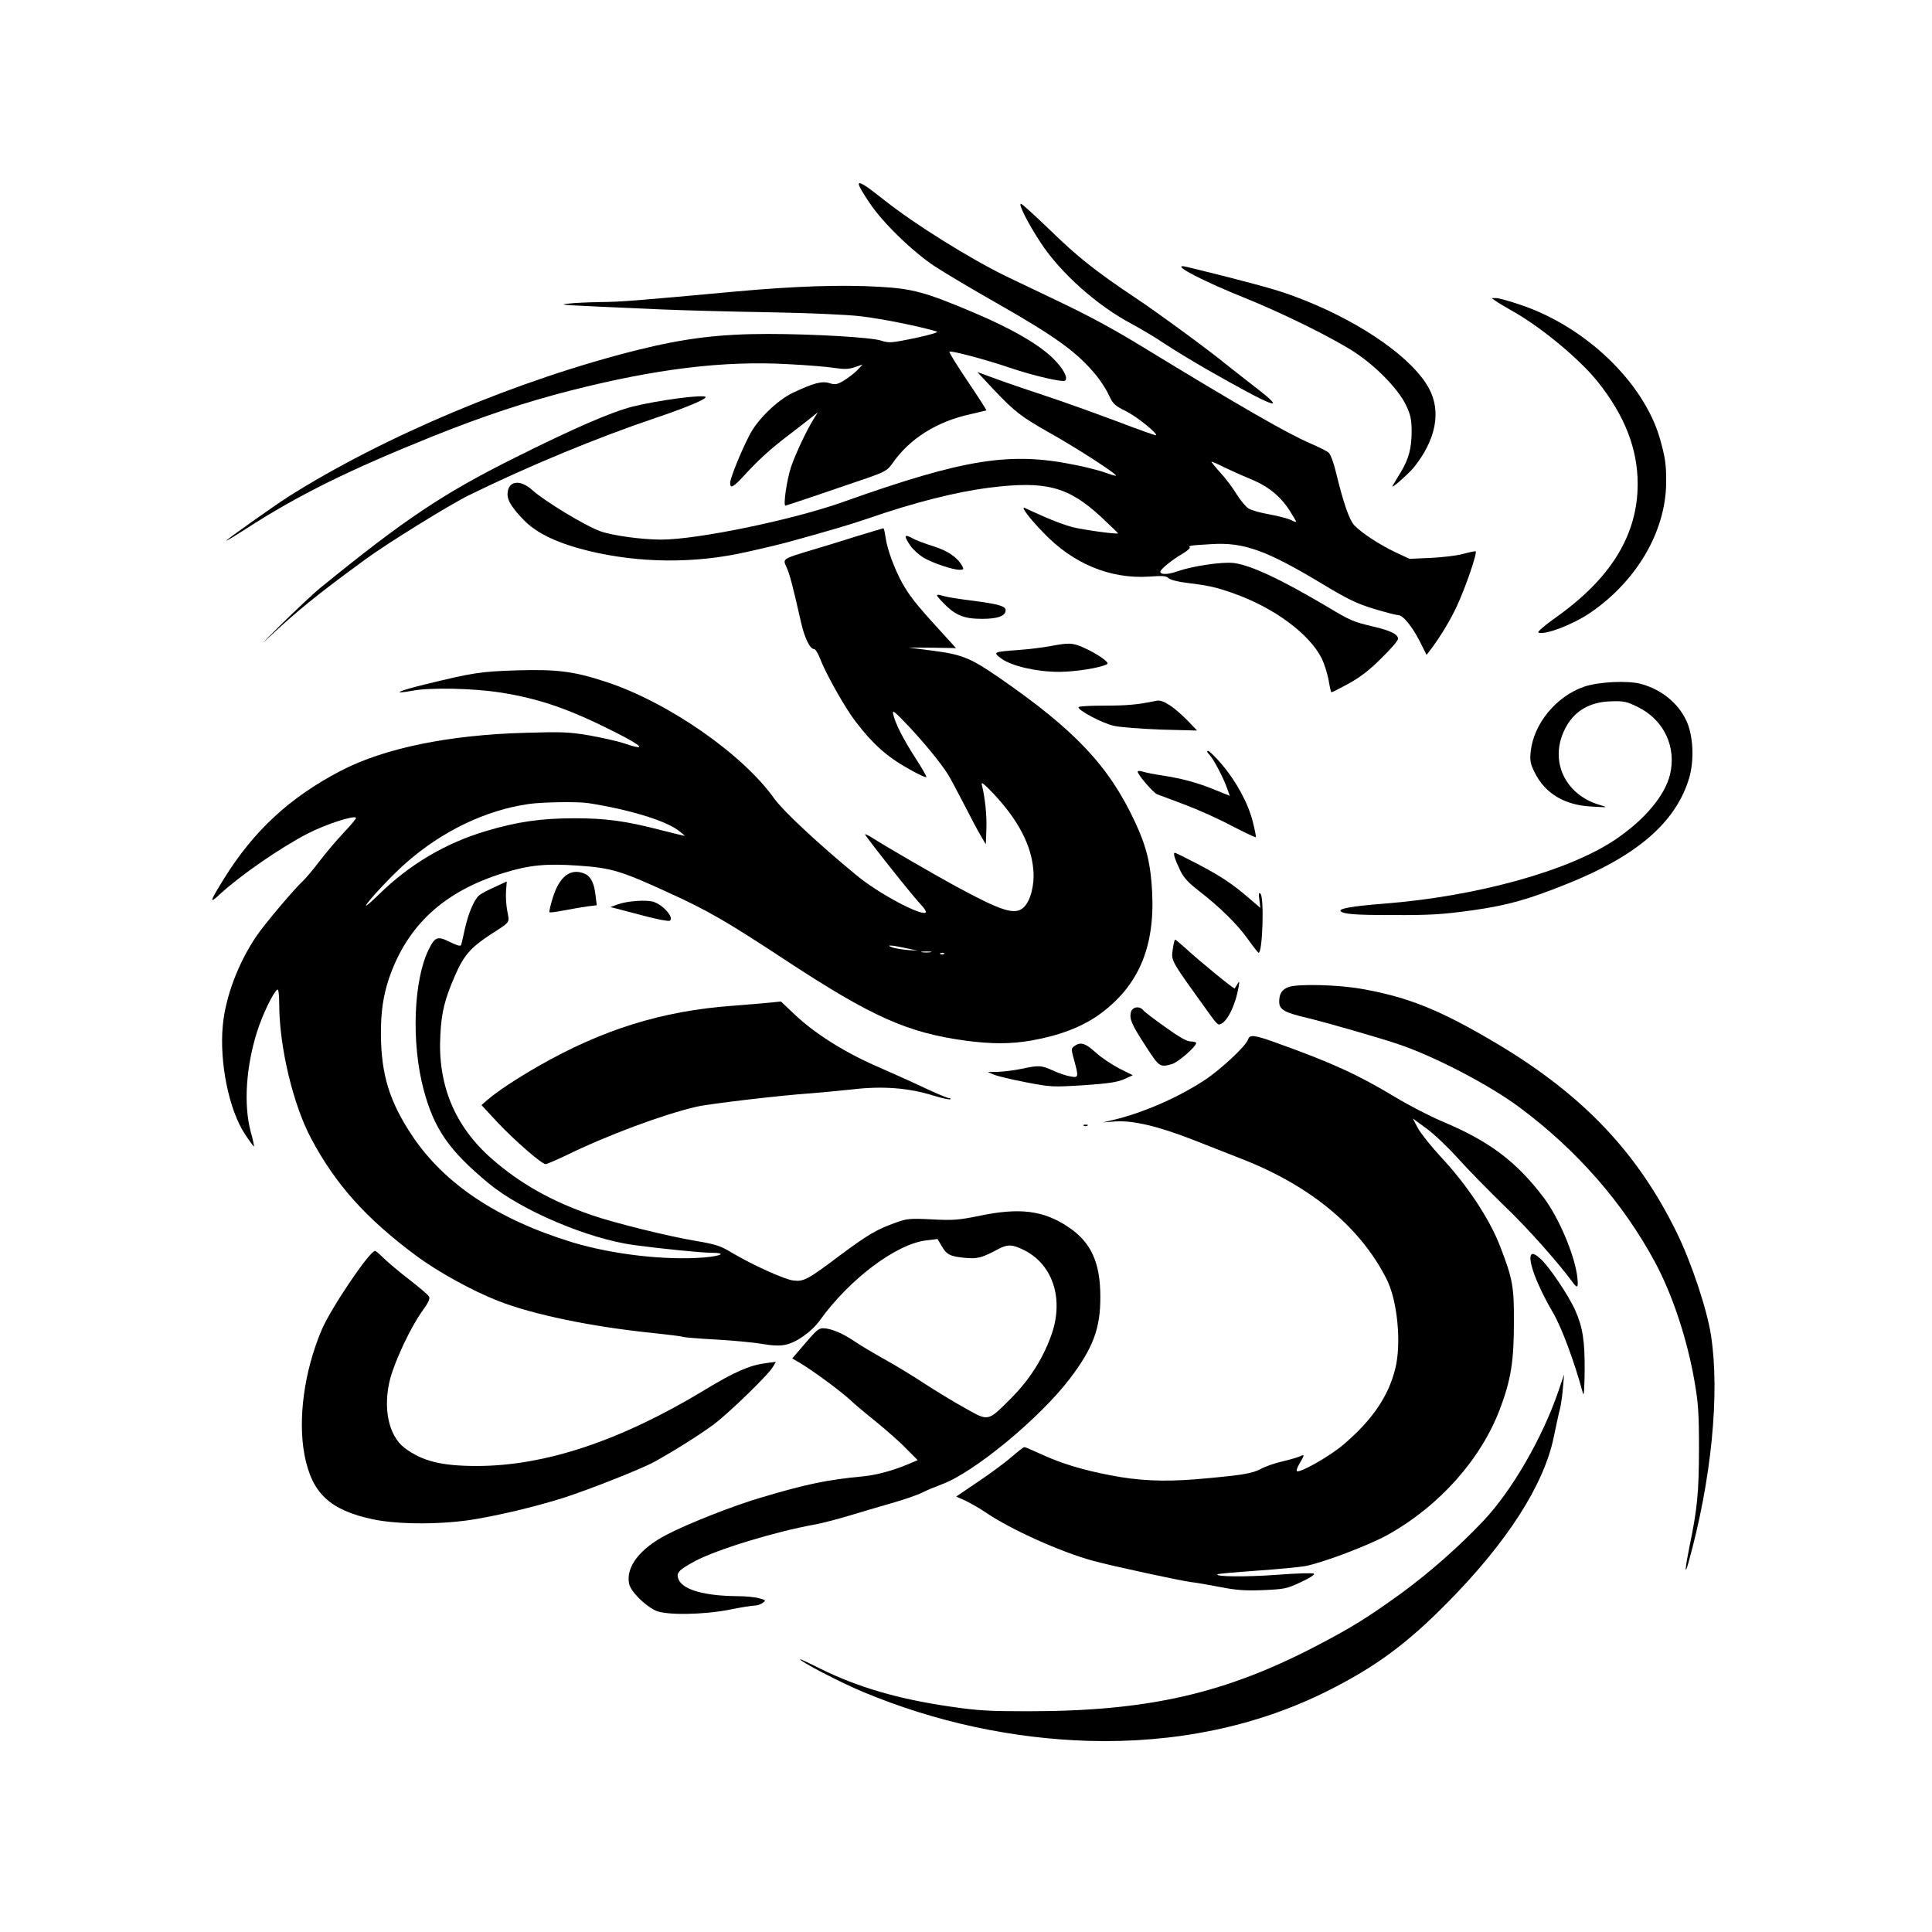
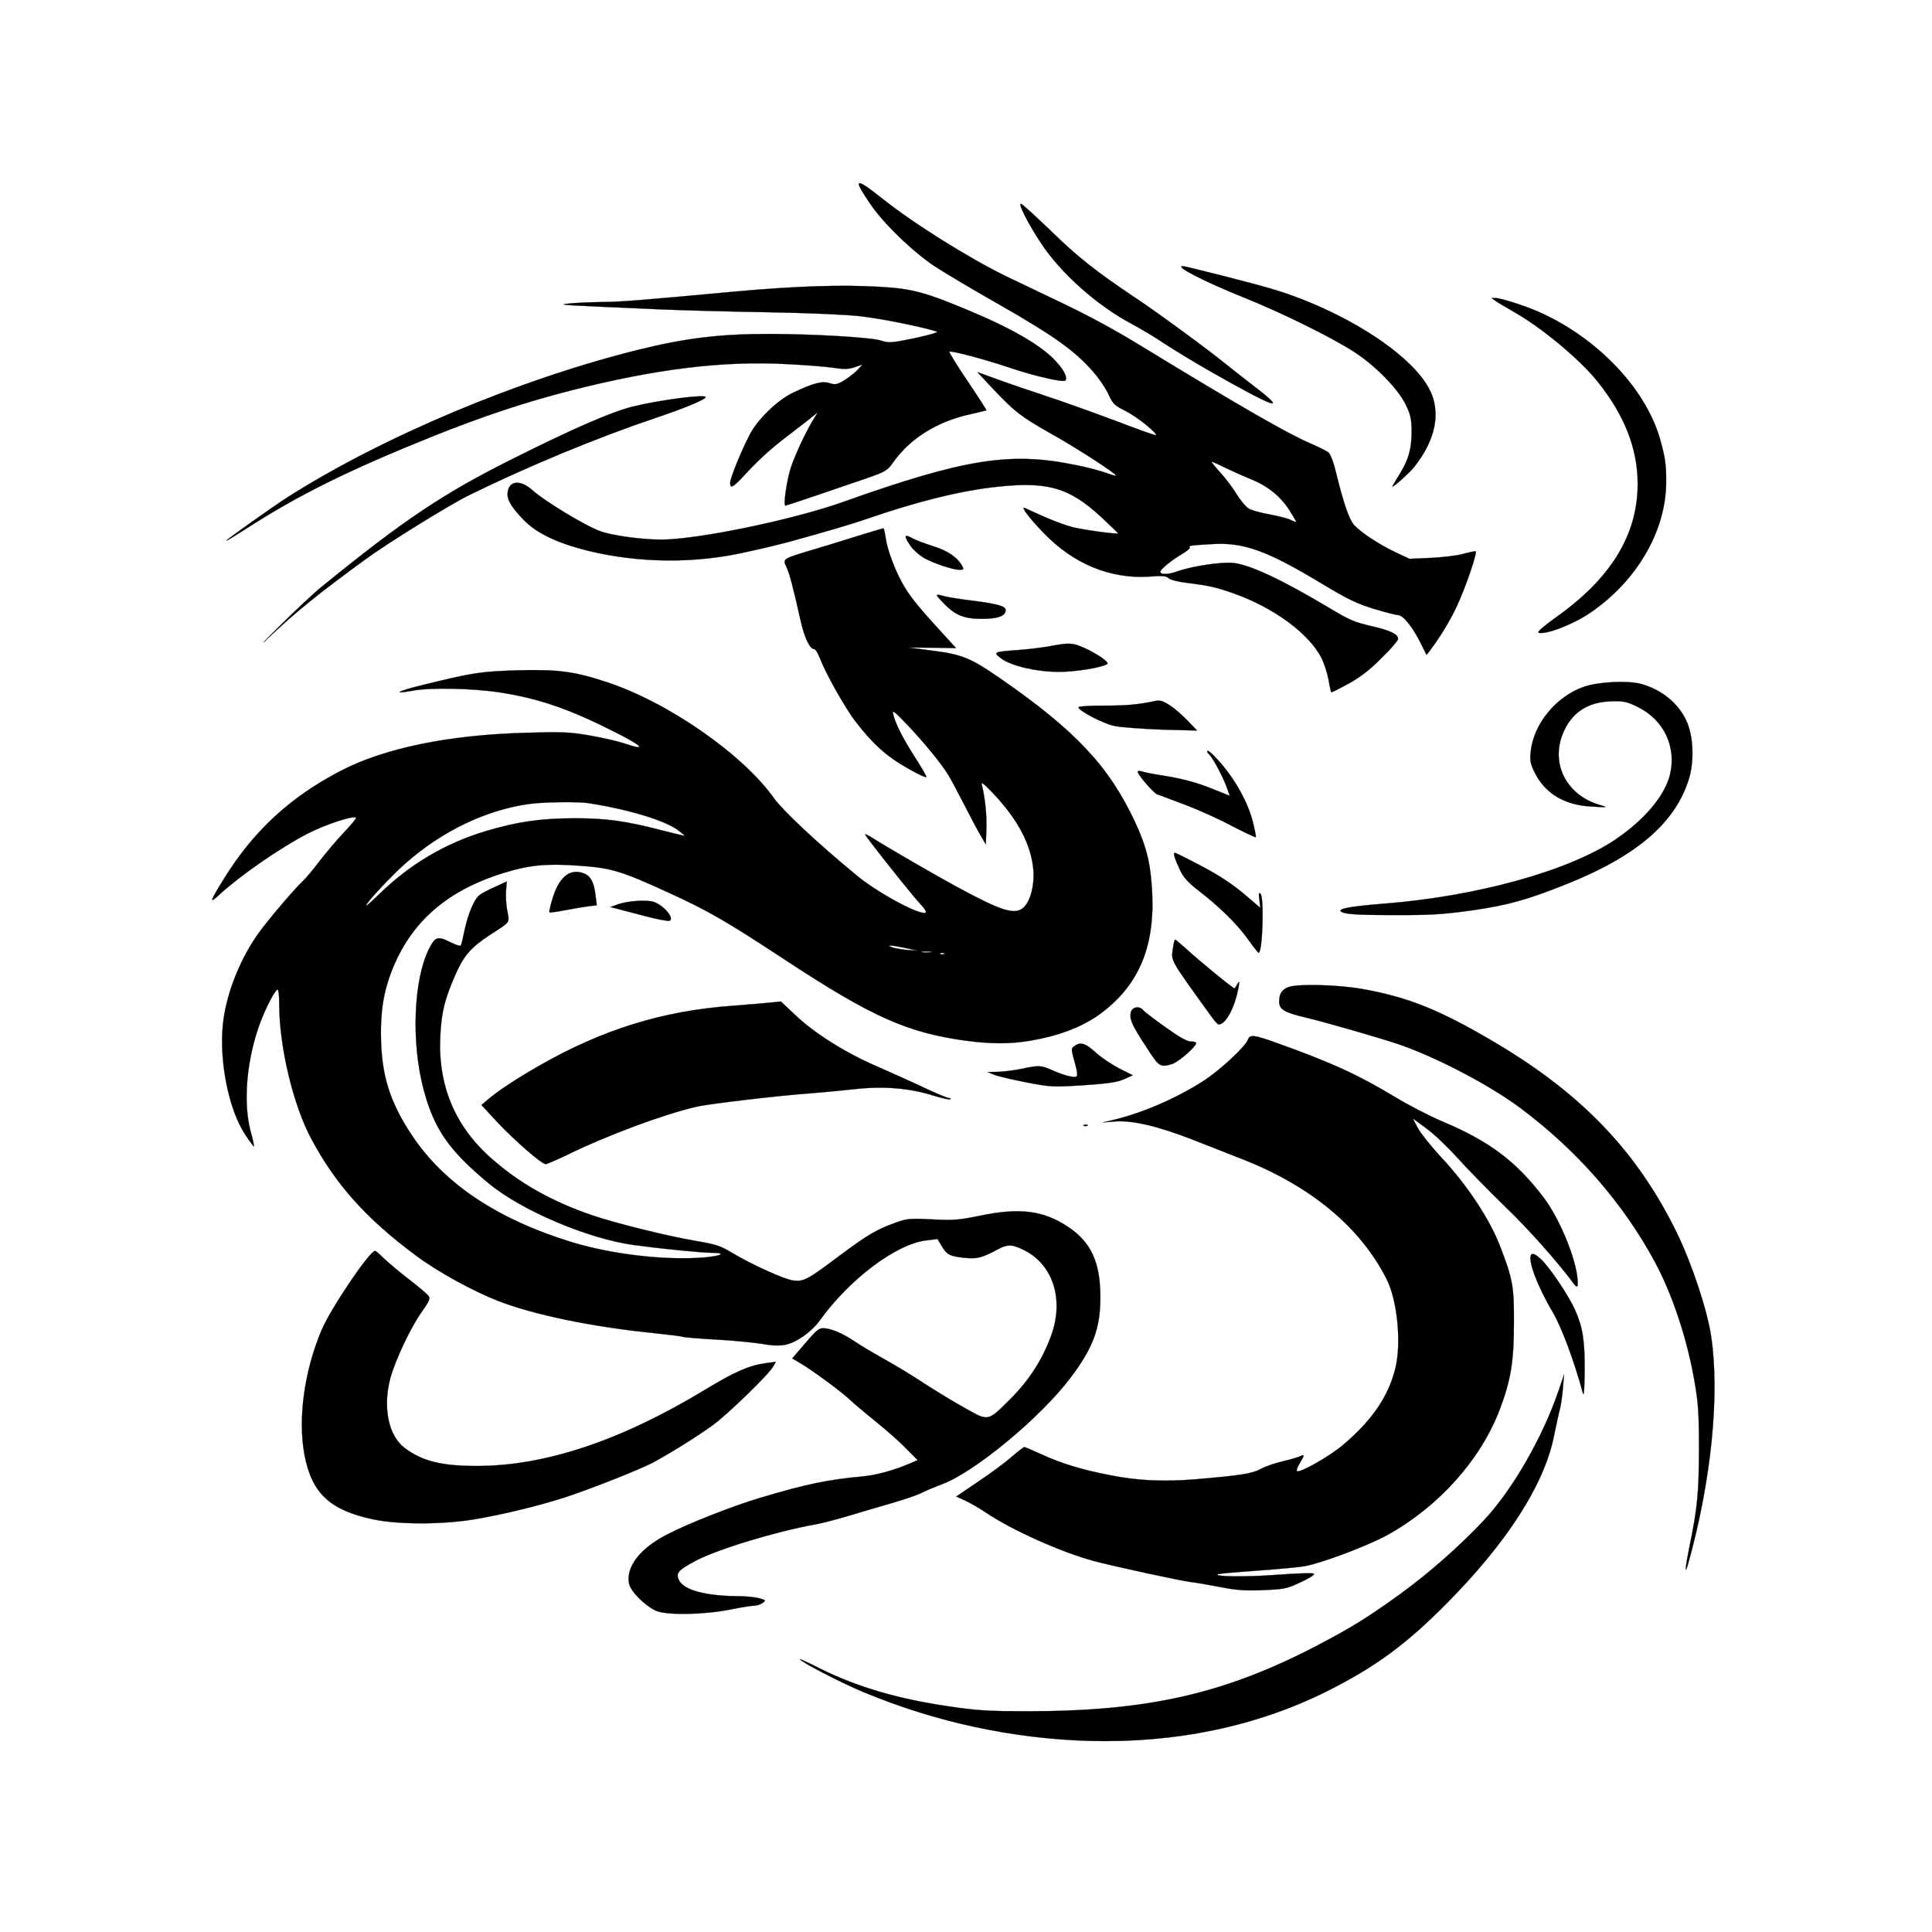
<svg xmlns="http://www.w3.org/2000/svg" version="1.0" width="1024pt" height="1024pt" viewBox="0 0 1024 1024" preserveAspectRatio="xMidYMid meet" style="background-color: none;">
-   <g transform="translate(1024, 1024) scale(-0.1, -0.1)" fill="black" stroke="none">
+   <g id="dragon-path" transform="translate(1024, 1024) scale(-0.1, -0.1)" fill="black" stroke="currentColor">
    <path d="M5649 9252 c-14 -9 -54 -40 -90 -68 -164 -131 -463 -317 -655 -410 -65 -31 -189 -90 -274 -131 -162 -77 -293 -148 -445 -241 -523 -319 -769 -460 -890 -512 -44 -19 -88 -41 -97 -49 -10 -9 -27 -54 -38 -101 -41 -168 -71 -255 -98 -284 -39 -41 -132 -102 -218 -143 l-75 -35 -112 5 c-62 3 -139 12 -171 21 -33 9 -63 15 -67 14 -11 -4 52 -189 99 -290 36 -78 92 -169 143 -236 l18 -23 35 70 c42 82 90 141 116 141 11 0 68 15 128 33 91 28 137 50 270 130 298 180 420 224 591 213 119 -7 121 -8 115 -18 -3 -4 16 -20 42 -35 53 -31 114 -81 114 -93 0 -17 -41 -16 -91 2 -80 28 -235 51 -298 44 -90 -11 -254 -88 -501 -235 -119 -71 -133 -77 -239 -102 -93 -22 -131 -41 -131 -65 0 -9 39 -55 88 -102 62 -63 112 -101 175 -136 48 -26 89 -47 91 -45 2 2 9 33 15 69 7 35 23 85 36 111 66 130 251 267 464 343 90 32 131 42 245 56 52 6 94 17 103 26 12 12 32 13 101 8 207 -14 405 68 562 233 74 76 122 140 99 131 -7 -4 -55 -25 -104 -47 -50 -22 -117 -47 -150 -55 -54 -14 -236 -39 -241 -33 -1 1 41 41 92 89 173 159 290 190 584 154 183 -23 401 -78 655 -166 81 -28 217 -68 410 -121 39 -11 142 -36 230 -55 272 -62 566 -59 835 6 163 40 275 93 342 162 61 62 88 104 88 136 0 74 -65 85 -133 23 -62 -56 -280 -189 -360 -217 -60 -22 -217 -44 -322 -44 -190 0 -696 104 -965 200 -644 229 -886 267 -1232 195 -62 -12 -137 -32 -165 -43 -29 -11 -51 -16 -48 -12 11 18 218 151 345 222 159 90 189 113 304 234 l86 92 -107 -39 c-60 -22 -178 -62 -263 -90 -85 -28 -249 -87 -364 -130 -115 -44 -211 -78 -213 -76 -9 10 103 100 160 128 58 29 68 38 89 83 12 28 42 74 65 103 101 124 212 205 526 384 127 72 277 161 332 197 118 78 279 234 347 338 70 104 73 122 17 86z m-1877 -1517 c-28 -30 -67 -82 -86 -114 -20 -32 -48 -66 -62 -75 -14 -10 -64 -24 -111 -32 -48 -9 -99 -22 -115 -30 -15 -8 -28 -12 -28 -9 0 2 16 29 34 58 51 79 116 131 210 169 44 18 108 47 141 63 33 17 62 29 64 28 2 -1 -19 -27 -47 -58z" />
    <path d="M4675 9021 c-148 -144 -241 -218 -455 -361 -115 -76 -403 -288 -476 -349 -17 -14 -84 -66 -148 -116 -194 -148 -115 -120 249 88 77 44 178 106 225 137 47 32 125 78 173 104 182 96 378 271 482 431 66 100 119 205 104 205 -6 0 -75 -63 -154 -139z" />
    <path d="M3750 8776 c-264 -68 -305 -81 -423 -127 -312 -124 -577 -311 -661 -468 -66 -122 -37 -272 80 -418 32 -38 125 -120 113 -98 -3 6 -22 37 -42 70 -45 75 -59 129 -59 224 1 62 6 84 32 138 42 84 159 204 273 278 117 76 385 208 577 285 219 88 384 173 328 169 -7 0 -105 -25 -218 -53z" />
    <path d="M5580 8720 c-176 -10 -243 -28 -490 -132 -209 -88 -353 -171 -431 -247 -52 -51 -81 -102 -65 -118 11 -11 167 25 291 67 139 47 315 93 323 86 3 -3 -41 -74 -97 -157 -56 -83 -101 -153 -99 -154 2 -1 39 -10 83 -20 180 -39 324 -130 415 -261 26 -37 39 -45 137 -79 207 -71 425 -145 430 -145 13 0 -8 141 -30 206 -25 72 -80 189 -120 254 l-22 35 35 -28 c19 -16 76 -59 125 -97 93 -71 156 -128 238 -218 53 -56 67 -63 67 -31 0 23 -55 161 -101 250 -41 83 -147 186 -229 226 -111 53 -158 65 -197 52 -29 -9 -39 -8 -76 14 -23 14 -55 39 -71 55 l-28 30 41 -14 c32 -11 55 -12 109 -4 37 6 148 15 247 20 341 19 699 -25 1151 -140 242 -62 464 -136 729 -242 450 -181 716 -313 993 -492 56 -36 102 -64 102 -61 0 5 -247 180 -323 229 -507 322 -1223 623 -1856 781 -249 62 -435 85 -691 85 -240 0 -546 -18 -599 -35 -43 -14 -54 -13 -181 13 -82 18 -127 31 -115 35 97 29 294 68 405 81 81 9 275 17 485 21 193 3 449 10 570 15 552 24 553 24 490 31 -33 4 -109 7 -168 8 -106 1 -174 6 -717 56 -309 28 -557 37 -760 25z" />
    <path d="M2180 8624 c-345 -116 -652 -411 -738 -709 -28 -99 -34 -138 -33 -236 3 -257 157 -520 404 -688 90 -61 238 -118 273 -104 8 3 -29 35 -93 81 -291 206 -433 437 -433 707 0 187 69 363 212 542 93 117 297 287 446 371 40 23 83 48 95 57 l21 15 -24 0 c-14 0 -72 -16 -130 -36z" />
    <path d="M6500 8135 c0 -12 110 -58 265 -110 306 -103 672 -254 990 -410 103 -51 437 -257 553 -343 258 -189 360 -272 513 -416 47 -45 18 -14 -65 68 -83 82 -180 173 -216 202 -441 359 -648 498 -1025 686 -318 159 -512 243 -628 273 -136 34 -387 67 -387 50z" />
    <path d="M5546 7390 c-8 -60 -47 -166 -88 -240 -37 -66 -74 -114 -194 -245 l-91 -100 126 2 126 1 -130 -17 c-155 -20 -200 -39 -351 -143 -404 -279 -582 -469 -720 -765 -62 -133 -83 -222 -91 -378 -13 -292 76 -495 283 -644 92 -65 210 -110 358 -136 109 -19 209 -19 346 -1 310 42 498 126 955 426 313 206 413 264 624 360 251 115 302 130 476 142 171 12 260 3 393 -38 317 -97 513 -277 610 -559 31 -93 44 -179 43 -302 -2 -211 -46 -353 -166 -533 -171 -256 -454 -444 -850 -565 -213 -64 -490 -96 -695 -80 -95 8 -124 25 -41 25 50 0 263 21 411 41 243 33 596 183 770 327 211 175 289 288 345 498 66 249 53 581 -28 743 -33 66 -46 71 -112 38 -40 -19 -57 -24 -59 -15 -3 7 -11 45 -20 85 -17 78 -48 153 -74 176 -9 9 -47 29 -83 45 l-65 30 4 -52 c2 -28 -1 -76 -7 -106 -12 -63 -18 -54 89 -123 105 -69 142 -111 188 -217 55 -126 72 -195 78 -315 15 -265 -76 -485 -274 -658 -147 -129 -315 -224 -527 -297 -121 -42 -412 -114 -558 -138 -101 -17 -127 -26 -185 -61 -107 -64 -281 -143 -327 -148 -54 -7 -77 5 -248 134 -147 109 -192 136 -295 173 -58 21 -74 23 -192 17 -113 -6 -143 -3 -247 18 -217 46 -344 30 -476 -59 -120 -80 -169 -188 -169 -369 -1 -166 38 -271 160 -432 159 -210 510 -500 680 -562 34 -13 81 -32 104 -44 23 -12 96 -37 162 -56 67 -19 171 -50 231 -68 61 -18 140 -39 175 -45 208 -37 519 -132 634 -193 91 -49 105 -64 88 -101 -24 -53 -140 -85 -312 -86 -41 0 -92 -5 -113 -11 -36 -10 -38 -11 -20 -24 10 -8 29 -15 43 -15 14 0 72 -9 130 -21 141 -28 338 -31 394 -6 60 28 134 103 142 144 17 89 -59 187 -202 260 -111 58 -355 154 -499 196 -238 71 -354 95 -540 112 -72 7 -162 32 -242 66 l-47 20 60 60 c32 34 104 97 159 142 55 44 118 97 140 118 48 45 195 153 260 192 l46 27 -48 56 c-80 94 -91 104 -116 104 -39 0 -102 -26 -164 -68 -32 -22 -105 -65 -162 -97 -58 -32 -155 -91 -215 -131 -61 -39 -157 -98 -214 -129 -123 -69 -116 -71 -242 55 -96 97 -165 204 -211 330 -70 192 -11 377 143 454 62 31 87 32 136 6 88 -47 111 -53 177 -47 79 8 97 16 124 63 l22 37 57 -7 c159 -17 408 -204 565 -422 45 -63 127 -121 187 -132 29 -6 71 -4 120 5 41 7 151 18 243 23 93 5 172 12 176 14 4 3 77 12 162 21 323 33 633 97 819 170 134 52 321 155 435 240 264 196 426 377 555 619 96 179 169 485 170 709 0 55 4 86 10 82 21 -13 80 -135 108 -225 58 -184 71 -384 34 -525 -12 -43 -20 -80 -18 -82 1 -1 23 28 48 66 84 128 136 379 117 577 -14 150 -82 332 -180 475 -42 62 -200 249 -244 289 -15 14 -55 61 -88 105 -34 44 -92 113 -130 153 -38 40 -67 75 -64 78 13 13 163 -36 256 -84 145 -75 355 -220 465 -321 59 -55 56 -43 -20 80 -158 255 -349 432 -619 573 -230 120 -572 191 -980 202 -195 6 -233 4 -340 -14 -66 -12 -147 -30 -180 -41 -126 -43 -107 -18 46 59 243 123 403 178 610 210 142 22 369 27 463 9 117 -21 76 -1 -69 34 -249 61 -292 68 -485 74 -214 6 -302 -5 -472 -61 -327 -107 -724 -382 -892 -619 -46 -64 -229 -236 -433 -404 -114 -96 -348 -221 -370 -199 -4 3 7 21 24 39 43 44 302 371 298 375 -2 2 -20 -7 -42 -21 -72 -46 -328 -194 -438 -254 -247 -134 -315 -155 -361 -112 -36 34 -58 119 -51 198 11 133 81 266 213 406 51 53 65 64 60 45 -17 -67 -27 -164 -24 -235 l3 -80 27 46 c15 25 56 102 91 171 35 68 72 137 83 154 38 61 127 169 210 257 74 78 86 87 80 62 -12 -52 -53 -131 -115 -228 -34 -52 -61 -99 -61 -105 0 -6 46 15 101 47 110 62 185 130 273 245 58 75 161 259 191 339 10 26 23 47 31 47 21 0 50 60 68 140 46 203 61 258 77 293 21 46 25 44 -138 93 -65 19 -175 53 -244 75 -70 21 -129 39 -131 39 -3 0 -8 -22 -12 -50z m1889 -1411 c229 -32 463 -144 657 -316 75 -66 208 -209 208 -223 0 -4 -30 22 -68 59 -163 160 -353 272 -567 336 -164 49 -291 68 -470 68 -165 0 -271 -14 -459 -63 -65 -16 -120 -30 -124 -30 -3 0 13 14 36 31 70 51 260 109 472 142 54 9 242 6 315 -4z m-1923 -760 c-13 -5 -49 -11 -80 -14 l-57 -4 60 13 c33 7 69 14 80 14 17 1 17 -1 -3 -9z m-159 -26 c-13 -2 -33 -2 -45 0 -13 2 -3 4 22 4 25 0 35 -2 23 -4z m-96 -9 c-3 -3 -12 -4 -19 -1 -8 3 -5 6 6 6 11 1 17 -2 13 -5z" />
    <path d="M5400 7385 c-14 -8 -61 -26 -106 -40 -78 -24 -130 -60 -155 -107 -8 -15 -6 -18 15 -18 37 0 140 35 191 64 24 15 56 43 70 64 37 54 33 64 -15 37z" />
    <path d="M5235 7080 c-16 -5 -85 -16 -152 -24 -136 -18 -173 -29 -173 -50 0 -31 42 -46 125 -46 97 0 142 19 205 84 46 48 45 50 -5 36z" />
    <path d="M4500 6809 c-75 -33 -144 -81 -128 -89 35 -20 171 -41 255 -41 120 0 251 31 305 70 47 35 45 36 -92 46 -52 4 -129 13 -170 21 -95 18 -115 17 -170 -7z" />
    <path d="M1542 6615 c-109 -30 -197 -102 -240 -195 -37 -78 -43 -211 -14 -307 71 -232 274 -408 642 -556 211 -85 319 -115 500 -141 165 -23 228 -27 433 -26 195 0 255 5 271 20 14 14 -60 27 -224 40 -495 38 -986 174 -1233 341 -153 104 -260 230 -288 342 -36 147 31 291 169 359 58 29 76 33 138 31 131 -2 220 -63 264 -180 59 -158 -27 -319 -198 -369 -47 -14 -47 -14 41 -9 144 7 248 69 303 181 23 46 26 63 21 110 -15 147 -135 293 -282 344 -78 27 -234 34 -303 15z" />
    <path d="M4040 6502 c-25 -16 -67 -53 -95 -82 l-50 -52 190 5 c105 4 217 12 251 20 61 13 196 85 187 99 -2 5 -64 8 -136 8 -119 0 -177 5 -272 25 -23 5 -40 -1 -75 -23z" />
    <path d="M3765 6190 c-77 -91 -140 -206 -165 -305 -11 -43 -18 -80 -16 -82 2 -3 60 25 128 60 67 36 179 86 248 112 69 26 135 51 147 55 21 9 103 104 103 120 0 5 -12 5 -27 0 -16 -5 -62 -14 -103 -20 -107 -17 -183 -37 -276 -75 l-82 -33 13 37 c20 58 74 160 95 181 13 13 15 20 7 20 -7 0 -39 -32 -72 -70z" />
    <path d="M3893 5661 c-122 -64 -186 -106 -276 -184 l-57 -49 5 43 c5 33 3 41 -6 32 -20 -20 -11 -313 10 -313 3 0 28 32 56 71 54 77 150 172 263 259 53 41 78 68 96 105 30 63 40 95 29 95 -4 0 -59 -27 -120 -59z" />
    <path d="M7143 5610 c-33 -13 -52 -49 -59 -112 l-7 -56 49 -6 c27 -4 82 -13 123 -21 41 -8 76 -13 79 -10 2 2 -5 35 -17 74 -35 115 -94 161 -168 131z" />
    <path d="M6776 5460 c-51 -16 -111 -85 -86 -100 6 -4 66 7 133 25 67 18 136 35 152 40 l30 7 -40 15 c-51 18 -152 25 -189 13z" />
    <path d="M3955 5213 c-71 -66 -255 -216 -259 -212 -2 2 -8 13 -15 24 -10 17 -11 15 -6 -15 19 -109 68 -200 106 -200 5 0 22 19 39 43 219 304 213 292 204 356 -4 28 -9 51 -13 51 -3 -1 -28 -22 -56 -47z" />
    <path d="M3025 4999 c-251 -44 -421 -113 -723 -293 -452 -270 -742 -575 -950 -1001 -78 -160 -160 -406 -181 -545 -47 -308 -2 -766 120 -1203 21 -75 18 -30 -5 83 -43 207 -50 287 -51 520 0 192 4 245 24 360 39 225 118 461 209 630 168 312 411 591 712 816 159 120 450 272 644 338 95 33 392 118 488 141 120 28 148 44 148 86 0 43 -15 65 -51 78 -50 17 -260 12 -384 -10z" />
    <path d="M6026 4861 c-105 -99 -262 -198 -429 -271 -78 -34 -194 -86 -257 -116 -64 -30 -122 -54 -129 -54 -8 0 -12 -3 -8 -6 3 -4 44 5 89 19 131 41 270 52 430 33 73 -8 174 -17 223 -21 150 -10 536 -55 604 -71 174 -40 473 -151 691 -258 53 -25 101 -46 108 -46 21 0 162 123 254 220 l86 93 -30 26 c-57 49 -153 112 -273 181 -337 193 -655 292 -1025 319 -80 6 -171 14 -202 17 l-57 6 -75 -71z" />
    <path d="M4180 4885 c-7 -9 -60 -49 -118 -90 -72 -52 -113 -75 -133 -75 -16 0 -29 -4 -29 -8 0 -19 96 -103 129 -112 64 -18 67 -15 137 93 75 115 89 146 80 182 -7 29 -46 35 -66 10z" />
    <path d="M3470 4711 c-293 -105 -429 -168 -625 -286 -71 -43 -182 -100 -245 -127 -254 -106 -397 -214 -543 -407 -79 -106 -159 -294 -176 -411 -8 -62 -3 -73 20 -41 79 108 244 294 367 411 82 80 193 193 246 252 53 59 128 130 167 158 l71 52 -28 -53 c-16 -28 -70 -96 -120 -150 -139 -148 -259 -329 -315 -475 -67 -173 -74 -214 -73 -404 0 -206 16 -304 74 -458 101 -267 321 -514 595 -667 99 -55 343 -148 439 -166 28 -5 143 -16 255 -24 112 -8 206 -16 208 -19 14 -13 -147 -15 -312 -3 -104 8 -194 11 -199 6 -6 -5 24 -24 70 -45 74 -35 87 -37 200 -42 96 -4 142 0 225 16 57 11 129 24 159 27 59 8 416 85 515 112 173 47 435 165 568 255 32 22 81 50 108 63 l51 23 -118 80 c-66 44 -145 103 -177 131 -32 28 -62 51 -66 51 -5 0 -47 -18 -95 -40 -102 -47 -214 -81 -360 -109 -147 -29 -280 -35 -447 -22 -246 21 -304 30 -351 55 -23 13 -77 32 -118 41 -41 10 -83 22 -92 27 -23 11 -23 7 3 -37 12 -20 19 -39 15 -42 -13 -13 -175 79 -246 140 -152 129 -238 254 -275 402 -34 134 -12 364 47 478 140 275 403 493 768 635 58 23 174 68 257 101 185 72 320 104 413 97 l65 -5 -55 13 c-157 37 -345 119 -486 212 -85 56 -219 181 -229 215 -9 27 -34 24 -155 -20z" />
    <path d="M4433 4662 c-29 -27 -85 -64 -125 -85 l-72 -36 46 -21 c37 -16 84 -23 215 -32 165 -10 172 -10 307 16 77 15 153 33 170 41 l31 13 -55 1 c-30 1 -86 8 -125 16 -93 20 -103 19 -166 -9 -30 -14 -71 -28 -91 -31 -45 -9 -46 -4 -21 86 16 59 16 62 -2 75 -32 23 -58 15 -112 -34z" />
    <path d="M4478 4273 c7 -3 16 -2 19 1 4 3 -2 6 -13 5 -11 0 -14 -3 -6 -6z" />
    <path d="M8205 3570 c-22 -21 -82 -72 -134 -112 -52 -40 -99 -80 -104 -89 -8 -12 1 -31 37 -81 60 -85 139 -252 167 -352 41 -154 11 -304 -75 -370 -93 -70 -194 -96 -383 -96 -361 0 -762 133 -1208 403 -158 96 -236 130 -323 142 l-54 7 13 -23 c20 -40 239 -252 319 -311 75 -55 207 -138 310 -195 66 -37 347 -148 481 -191 132 -42 310 -86 459 -112 172 -31 413 -32 552 -3 230 49 325 138 364 341 36 190 2 443 -90 661 -48 115 -255 421 -284 421 -4 0 -25 -18 -47 -40z" />
    <path d="M2075 3568 c-43 -37 -151 -197 -184 -273 -40 -90 -51 -161 -50 -320 1 -95 4 -139 9 -120 46 170 113 350 160 430 84 142 136 283 113 306 -7 7 -22 1 -48 -23z" />
    <path d="M1956 2885 c3 -38 10 -88 15 -109 6 -21 21 -91 34 -154 53 -254 247 -556 563 -876 218 -221 383 -342 639 -470 372 -186 803 -276 1263 -263 405 12 813 100 1192 258 119 49 338 163 338 175 0 2 -48 -20 -107 -50 -198 -98 -412 -161 -688 -201 -148 -22 -210 -25 -413 -25 -638 0 -1047 93 -1542 353 -177 93 -259 144 -431 268 -153 111 -316 255 -442 389 -152 161 -313 441 -397 687 l-30 88 6 -70z" />
  </g>
</svg>
